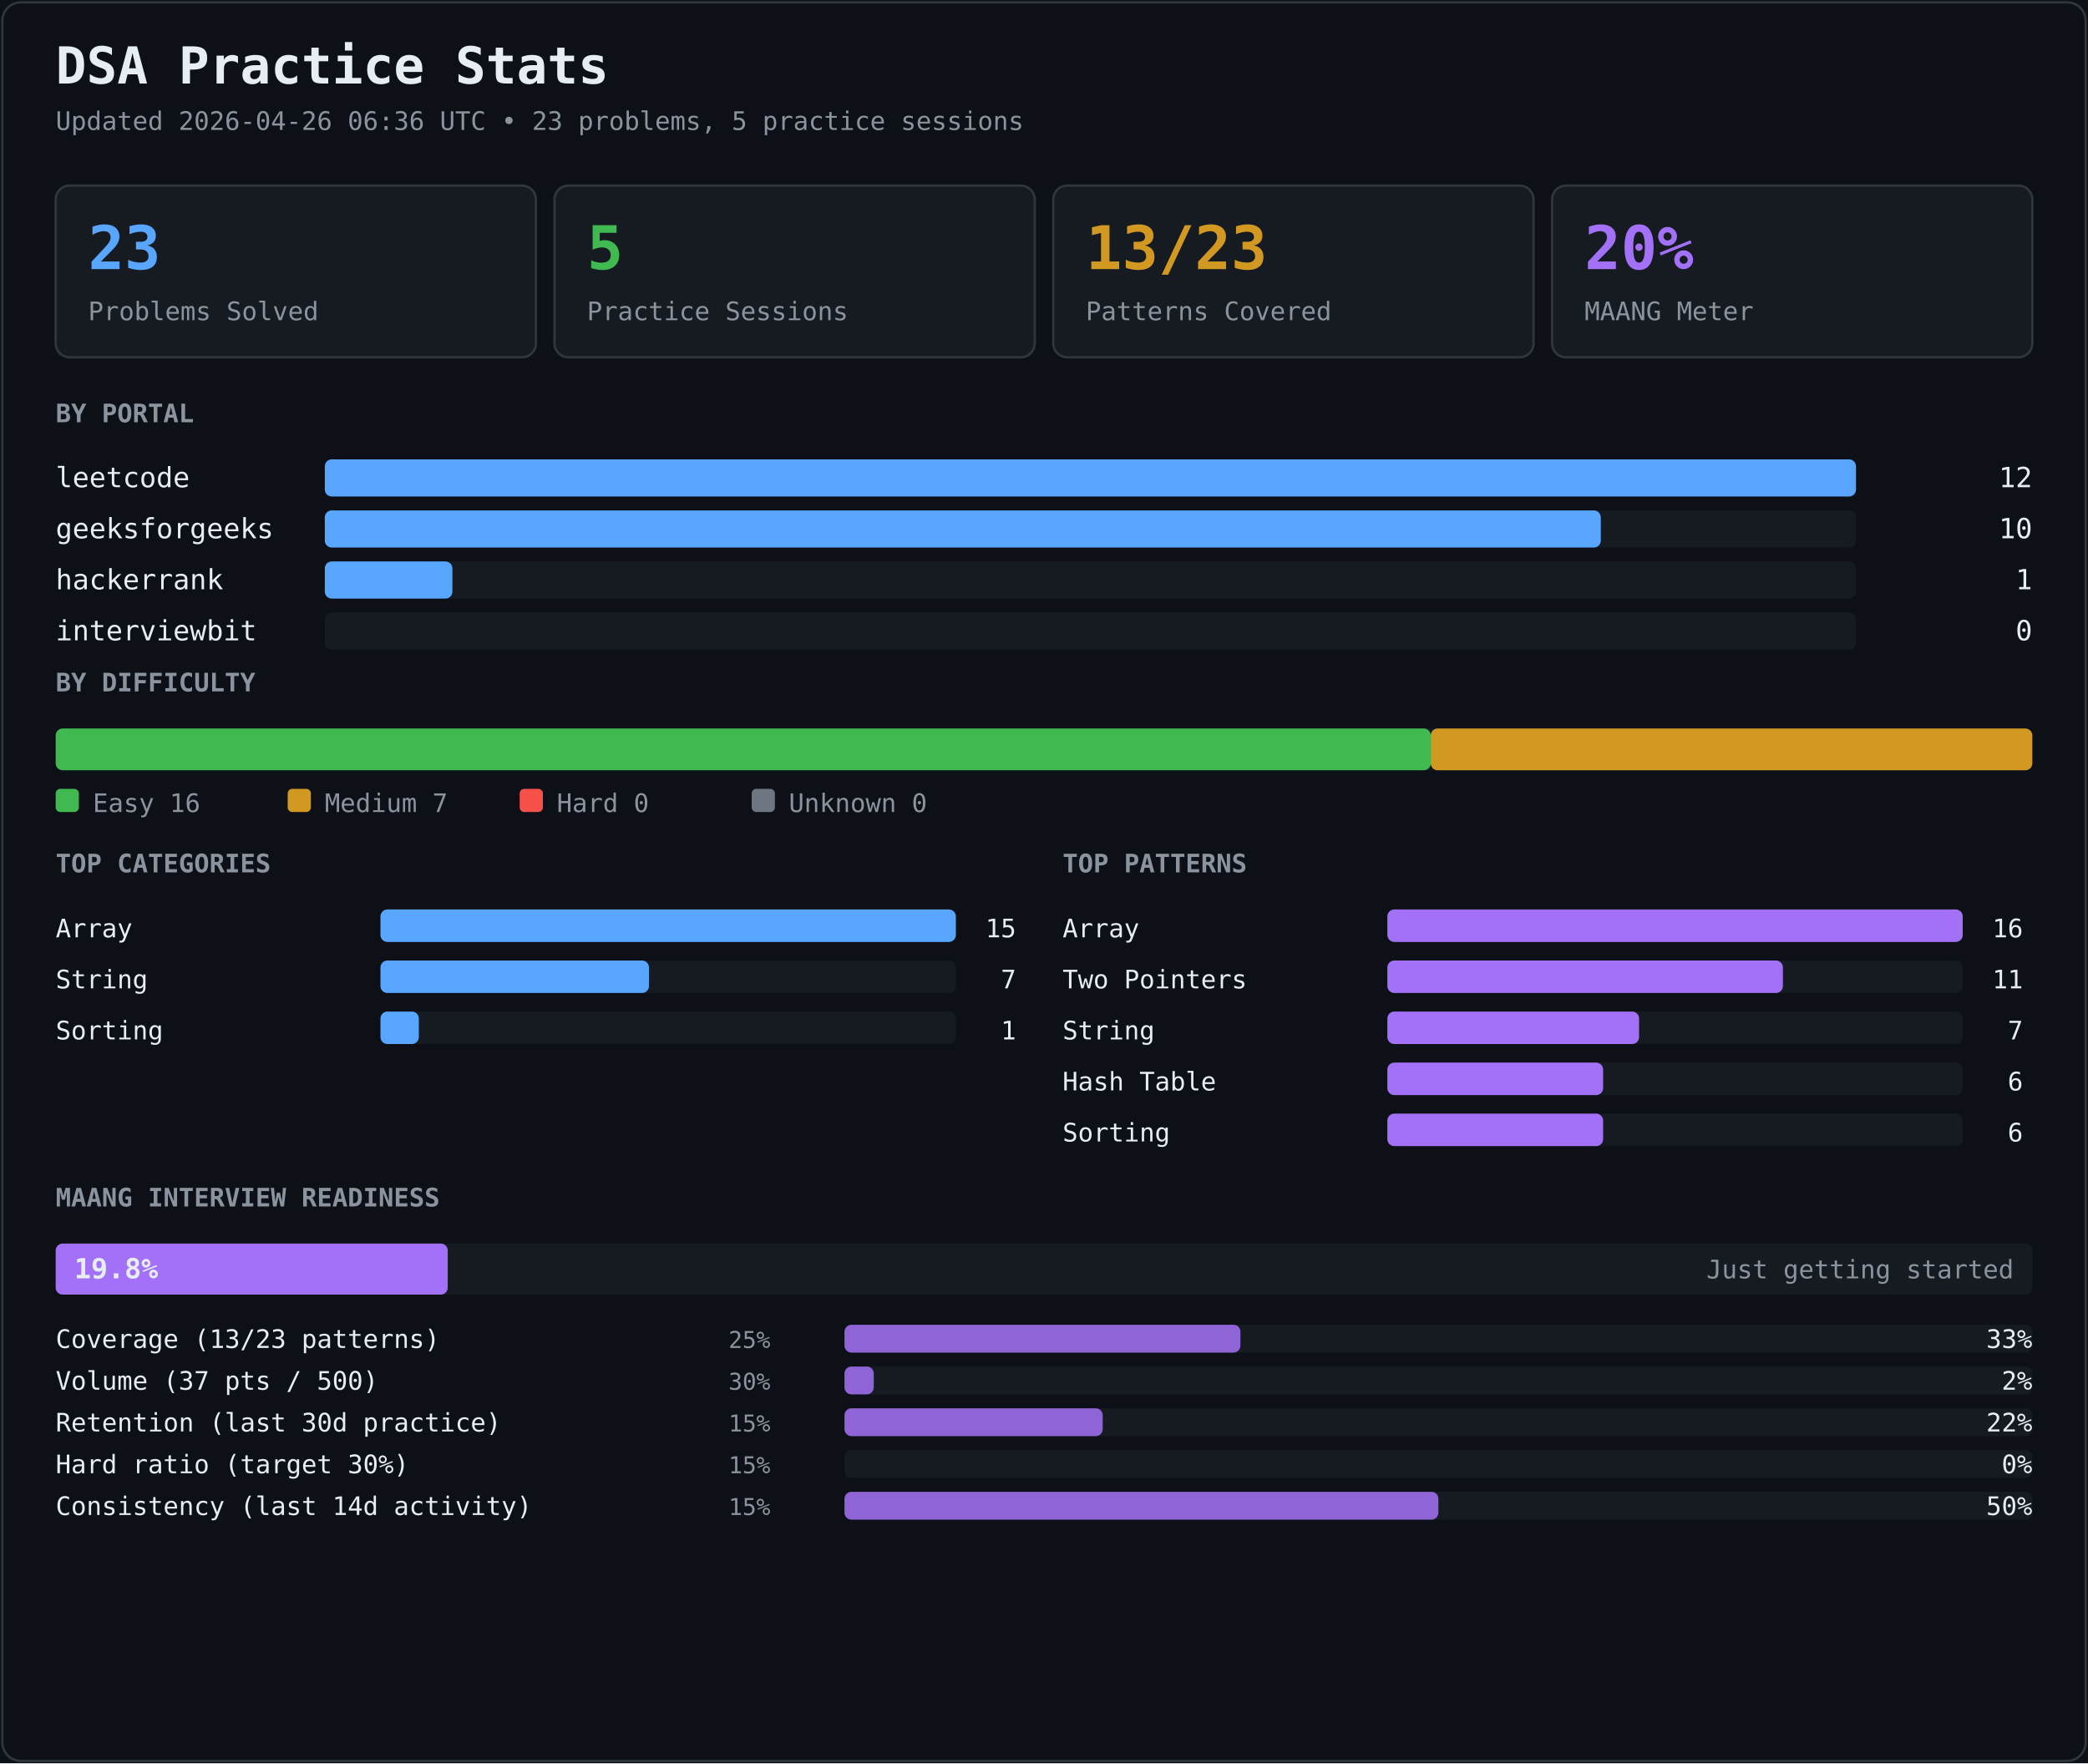
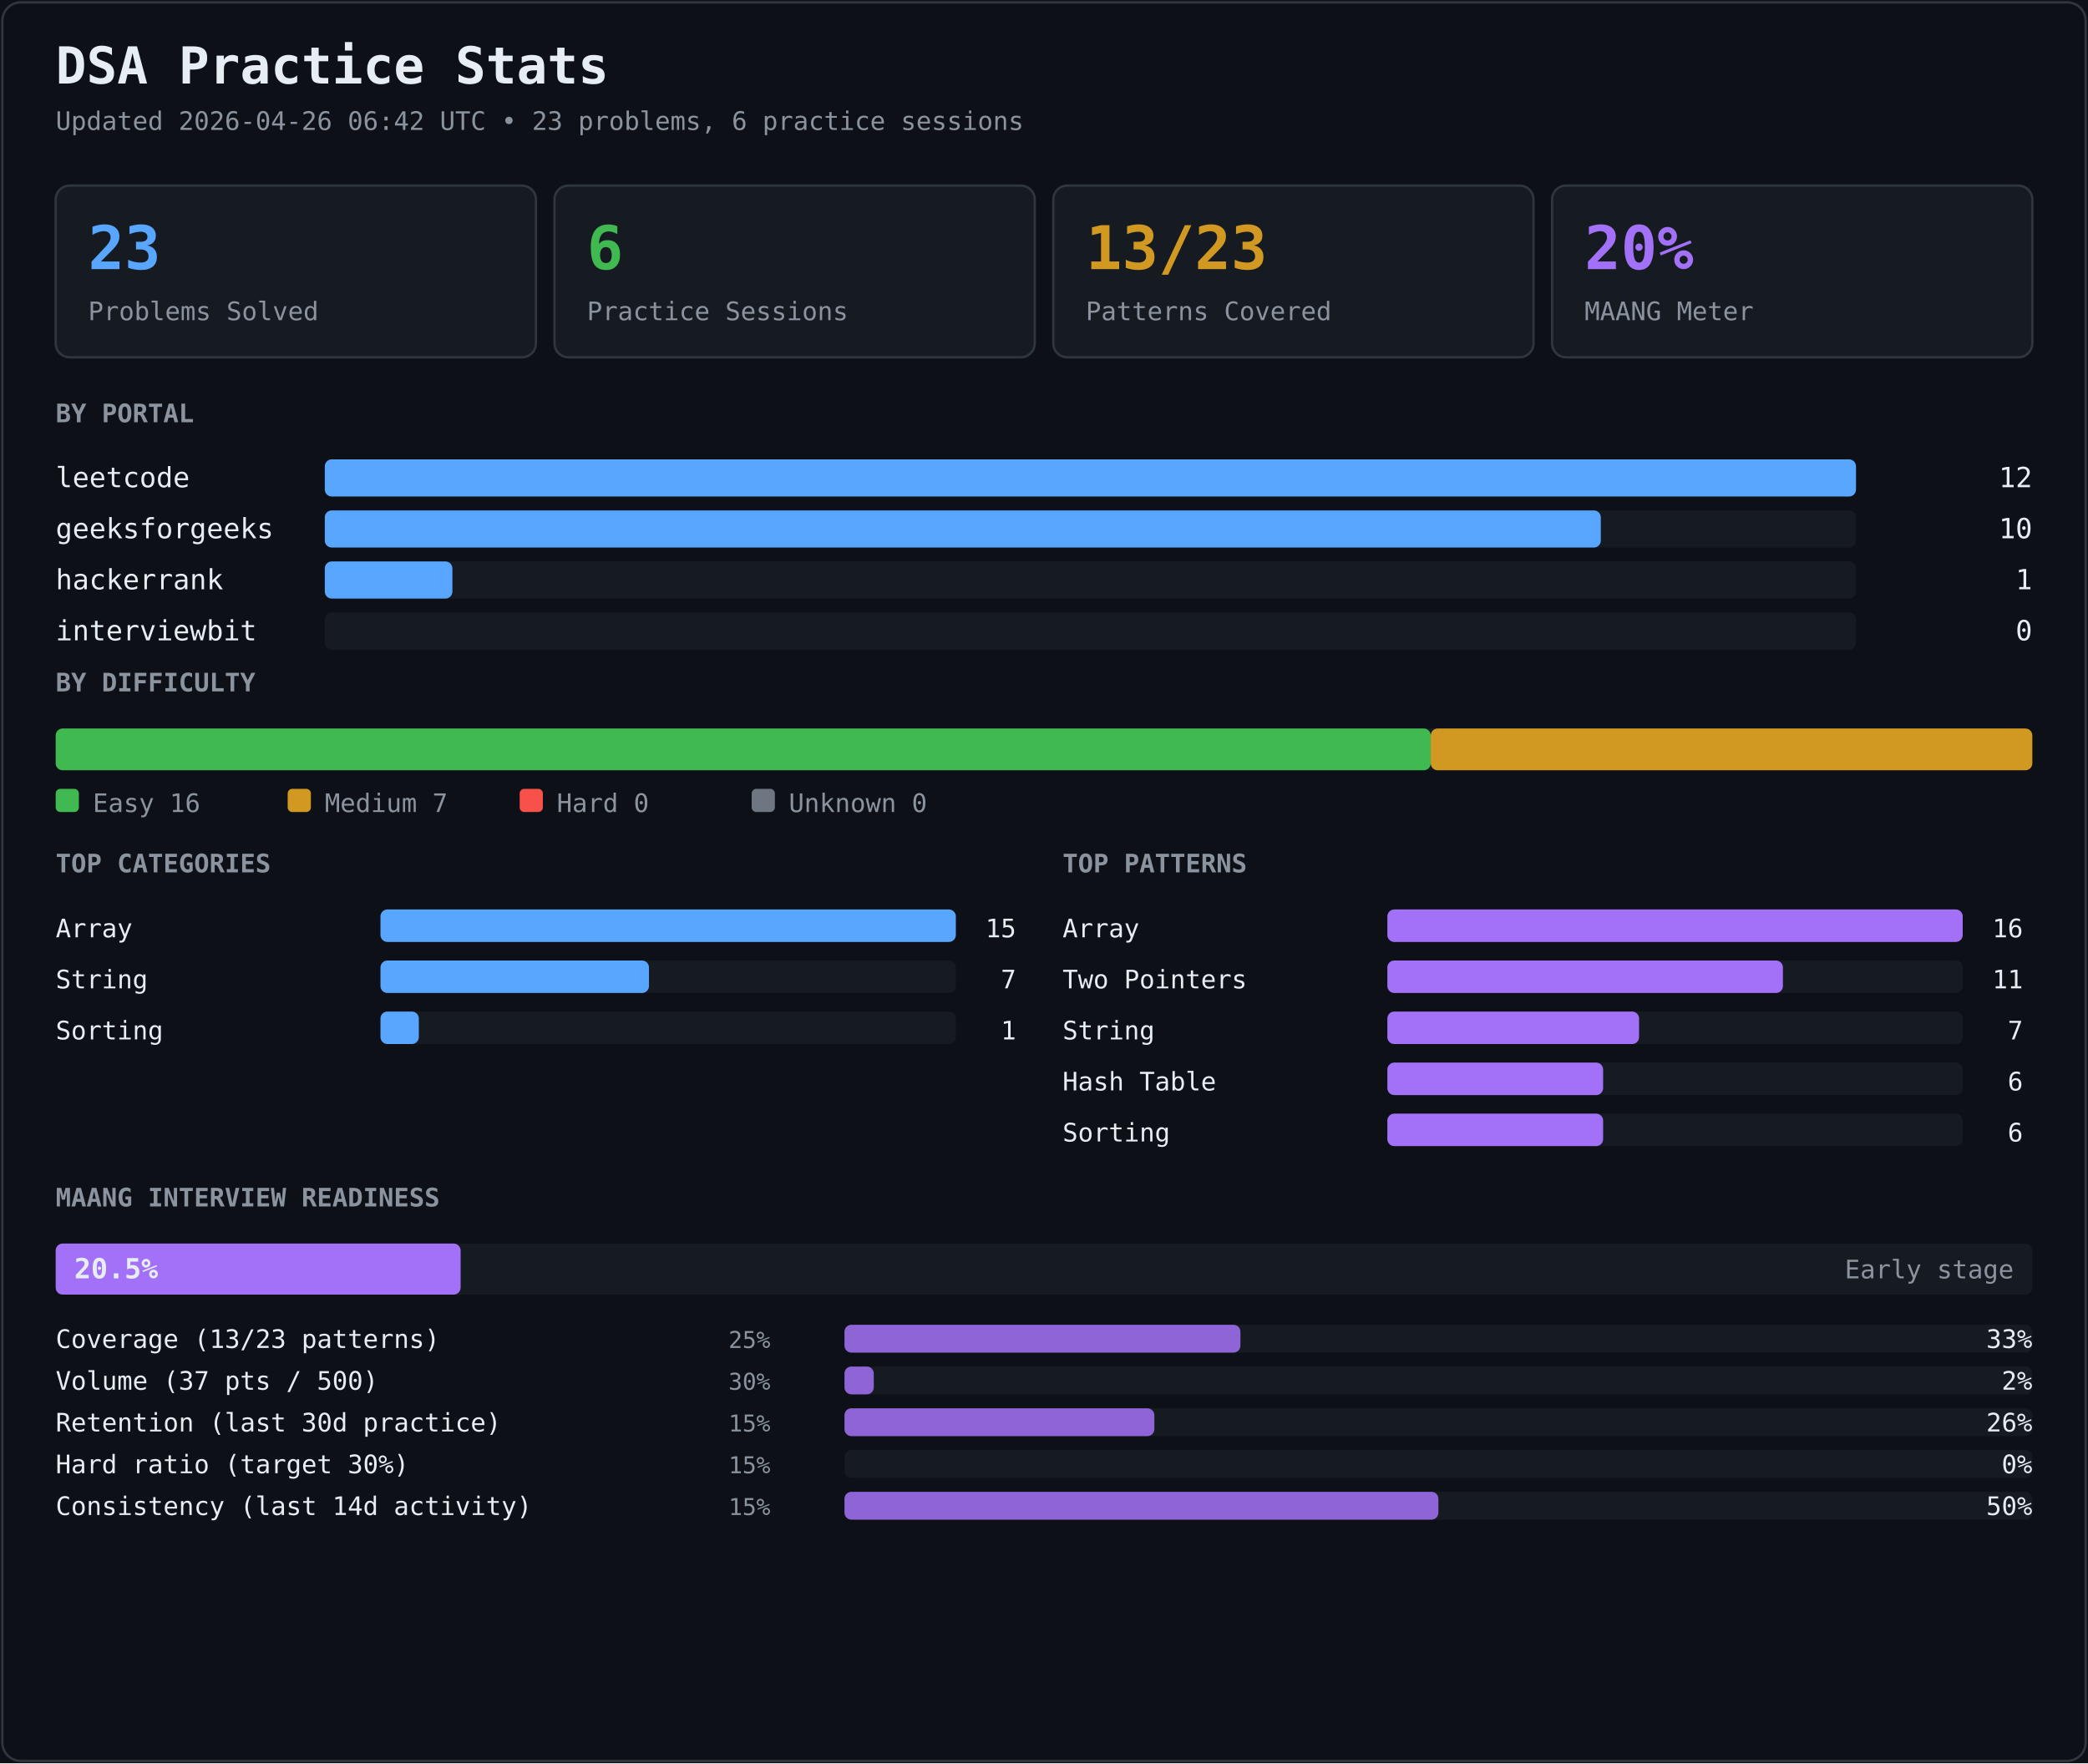
<svg xmlns="http://www.w3.org/2000/svg" width="900" height="760" viewBox="0 0 900 760">
  <rect width="900" height="760" fill="#0d1117" />
  <rect x="1" y="1" width="898" height="758" fill="none" stroke="#30363d" rx="8" />
  <text x="24" y="36" font-family="ui-monospace, SFMono-Regular, Menlo, Consolas, monospace" font-size="22" font-weight="700" fill="#e6edf3" text-anchor="start">DSA Practice Stats</text>
-   <text x="24" y="56" font-family="ui-monospace, SFMono-Regular, Menlo, Consolas, monospace" font-size="11" font-weight="400" fill="#8b949e" text-anchor="start">Updated 2026-04-26 06:36 UTC • 23 problems, 5 practice sessions</text>
+   <text x="24" y="56" font-family="ui-monospace, SFMono-Regular, Menlo, Consolas, monospace" font-size="11" font-weight="400" fill="#8b949e" text-anchor="start">Updated 2026-04-26 06:42 UTC • 23 problems, 6 practice sessions</text>
  <rect x="24" y="80" width="207" height="74" rx="6" fill="#161b22" stroke="#30363d" />
  <text x="38" y="116" font-family="ui-monospace, SFMono-Regular, Menlo, Consolas, monospace" font-size="26" font-weight="700" fill="#58a6ff" text-anchor="start">23</text>
  <text x="38" y="138" font-family="ui-monospace, SFMono-Regular, Menlo, Consolas, monospace" font-size="11" font-weight="400" fill="#8b949e" text-anchor="start">Problems Solved</text>
  <rect x="239" y="80" width="207" height="74" rx="6" fill="#161b22" stroke="#30363d" />
-   <text x="253" y="116" font-family="ui-monospace, SFMono-Regular, Menlo, Consolas, monospace" font-size="26" font-weight="700" fill="#3fb950" text-anchor="start">5</text>
+   <text x="253" y="116" font-family="ui-monospace, SFMono-Regular, Menlo, Consolas, monospace" font-size="26" font-weight="700" fill="#3fb950" text-anchor="start">6</text>
  <text x="253" y="138" font-family="ui-monospace, SFMono-Regular, Menlo, Consolas, monospace" font-size="11" font-weight="400" fill="#8b949e" text-anchor="start">Practice Sessions</text>
  <rect x="454" y="80" width="207" height="74" rx="6" fill="#161b22" stroke="#30363d" />
  <text x="468" y="116" font-family="ui-monospace, SFMono-Regular, Menlo, Consolas, monospace" font-size="26" font-weight="700" fill="#d29922" text-anchor="start">13/23</text>
  <text x="468" y="138" font-family="ui-monospace, SFMono-Regular, Menlo, Consolas, monospace" font-size="11" font-weight="400" fill="#8b949e" text-anchor="start">Patterns Covered</text>
  <rect x="669" y="80" width="207" height="74" rx="6" fill="#161b22" stroke="#30363d" />
  <text x="683" y="116" font-family="ui-monospace, SFMono-Regular, Menlo, Consolas, monospace" font-size="26" font-weight="700" fill="#a371f7" text-anchor="start">20%</text>
  <text x="683" y="138" font-family="ui-monospace, SFMono-Regular, Menlo, Consolas, monospace" font-size="11" font-weight="400" fill="#8b949e" text-anchor="start">MAANG Meter</text>
  <text x="24" y="182" font-family="ui-monospace, SFMono-Regular, Menlo, Consolas, monospace" font-size="11" font-weight="700" fill="#8b949e" text-anchor="start">BY PORTAL</text>
  <text x="24" y="210" font-family="ui-monospace, SFMono-Regular, Menlo, Consolas, monospace" font-size="12" font-weight="400" fill="#e6edf3" text-anchor="start">leetcode</text>
  <rect x="140" y="198" width="660" height="16" rx="3" fill="#161b22" opacity="1" />
  <rect x="140" y="198" width="660" height="16" rx="3" fill="#58a6ff" opacity="1" />
  <text x="876" y="210" font-family="ui-monospace, SFMono-Regular, Menlo, Consolas, monospace" font-size="12" font-weight="400" fill="#e6edf3" text-anchor="end">12</text>
  <text x="24" y="232" font-family="ui-monospace, SFMono-Regular, Menlo, Consolas, monospace" font-size="12" font-weight="400" fill="#e6edf3" text-anchor="start">geeksforgeeks</text>
  <rect x="140" y="220" width="660" height="16" rx="3" fill="#161b22" opacity="1" />
  <rect x="140" y="220" width="550" height="16" rx="3" fill="#58a6ff" opacity="1" />
  <text x="876" y="232" font-family="ui-monospace, SFMono-Regular, Menlo, Consolas, monospace" font-size="12" font-weight="400" fill="#e6edf3" text-anchor="end">10</text>
  <text x="24" y="254" font-family="ui-monospace, SFMono-Regular, Menlo, Consolas, monospace" font-size="12" font-weight="400" fill="#e6edf3" text-anchor="start">hackerrank</text>
  <rect x="140" y="242" width="660" height="16" rx="3" fill="#161b22" opacity="1" />
  <rect x="140" y="242" width="55" height="16" rx="3" fill="#58a6ff" opacity="1" />
  <text x="876" y="254" font-family="ui-monospace, SFMono-Regular, Menlo, Consolas, monospace" font-size="12" font-weight="400" fill="#e6edf3" text-anchor="end">1</text>
  <text x="24" y="276" font-family="ui-monospace, SFMono-Regular, Menlo, Consolas, monospace" font-size="12" font-weight="400" fill="#e6edf3" text-anchor="start">interviewbit</text>
  <rect x="140" y="264" width="660" height="16" rx="3" fill="#161b22" opacity="1" />
  <text x="876" y="276" font-family="ui-monospace, SFMono-Regular, Menlo, Consolas, monospace" font-size="12" font-weight="400" fill="#e6edf3" text-anchor="end">0</text>
  <text x="24" y="298" font-family="ui-monospace, SFMono-Regular, Menlo, Consolas, monospace" font-size="11" font-weight="700" fill="#8b949e" text-anchor="start">BY DIFFICULTY</text>
  <rect x="24" y="314" width="852" height="18" rx="3" fill="#161b22" opacity="1" />
  <rect x="24" y="314" width="592.696" height="18" rx="3" fill="#3fb950" opacity="1" />
  <rect x="616.696" y="314" width="259.304" height="18" rx="3" fill="#d29922" opacity="1" />
  <rect x="24" y="340" width="10" height="10" rx="2" fill="#3fb950" />
  <text x="40" y="350" font-family="ui-monospace, SFMono-Regular, Menlo, Consolas, monospace" font-size="11" font-weight="400" fill="#8b949e" text-anchor="start">Easy 16</text>
  <rect x="124" y="340" width="10" height="10" rx="2" fill="#d29922" />
  <text x="140" y="350" font-family="ui-monospace, SFMono-Regular, Menlo, Consolas, monospace" font-size="11" font-weight="400" fill="#8b949e" text-anchor="start">Medium 7</text>
  <rect x="224" y="340" width="10" height="10" rx="2" fill="#f85149" />
  <text x="240" y="350" font-family="ui-monospace, SFMono-Regular, Menlo, Consolas, monospace" font-size="11" font-weight="400" fill="#8b949e" text-anchor="start">Hard 0</text>
  <rect x="324" y="340" width="10" height="10" rx="2" fill="#6e7681" />
  <text x="340" y="350" font-family="ui-monospace, SFMono-Regular, Menlo, Consolas, monospace" font-size="11" font-weight="400" fill="#8b949e" text-anchor="start">Unknown 0</text>
  <text x="24" y="376" font-family="ui-monospace, SFMono-Regular, Menlo, Consolas, monospace" font-size="11" font-weight="700" fill="#8b949e" text-anchor="start">TOP CATEGORIES</text>
  <text x="458" y="376" font-family="ui-monospace, SFMono-Regular, Menlo, Consolas, monospace" font-size="11" font-weight="700" fill="#8b949e" text-anchor="start">TOP PATTERNS</text>
  <text x="24" y="404" font-family="ui-monospace, SFMono-Regular, Menlo, Consolas, monospace" font-size="11" font-weight="400" fill="#e6edf3" text-anchor="start">Array</text>
  <rect x="164" y="392" width="248" height="14" rx="3" fill="#161b22" opacity="1" />
  <rect x="164" y="392" width="248" height="14" rx="3" fill="#58a6ff" opacity="1" />
  <text x="438" y="404" font-family="ui-monospace, SFMono-Regular, Menlo, Consolas, monospace" font-size="11" font-weight="400" fill="#e6edf3" text-anchor="end">15</text>
  <text x="458" y="404" font-family="ui-monospace, SFMono-Regular, Menlo, Consolas, monospace" font-size="11" font-weight="400" fill="#e6edf3" text-anchor="start">Array</text>
  <rect x="598" y="392" width="248" height="14" rx="3" fill="#161b22" opacity="1" />
  <rect x="598" y="392" width="248" height="14" rx="3" fill="#a371f7" opacity="1" />
  <text x="872" y="404" font-family="ui-monospace, SFMono-Regular, Menlo, Consolas, monospace" font-size="11" font-weight="400" fill="#e6edf3" text-anchor="end">16</text>
  <text x="24" y="426" font-family="ui-monospace, SFMono-Regular, Menlo, Consolas, monospace" font-size="11" font-weight="400" fill="#e6edf3" text-anchor="start">String</text>
  <rect x="164" y="414" width="248" height="14" rx="3" fill="#161b22" opacity="1" />
  <rect x="164" y="414" width="115.733" height="14" rx="3" fill="#58a6ff" opacity="1" />
  <text x="438" y="426" font-family="ui-monospace, SFMono-Regular, Menlo, Consolas, monospace" font-size="11" font-weight="400" fill="#e6edf3" text-anchor="end">7</text>
  <text x="458" y="426" font-family="ui-monospace, SFMono-Regular, Menlo, Consolas, monospace" font-size="11" font-weight="400" fill="#e6edf3" text-anchor="start">Two Pointers</text>
  <rect x="598" y="414" width="248" height="14" rx="3" fill="#161b22" opacity="1" />
  <rect x="598" y="414" width="170.5" height="14" rx="3" fill="#a371f7" opacity="1" />
  <text x="872" y="426" font-family="ui-monospace, SFMono-Regular, Menlo, Consolas, monospace" font-size="11" font-weight="400" fill="#e6edf3" text-anchor="end">11</text>
  <text x="24" y="448" font-family="ui-monospace, SFMono-Regular, Menlo, Consolas, monospace" font-size="11" font-weight="400" fill="#e6edf3" text-anchor="start">Sorting</text>
  <rect x="164" y="436" width="248" height="14" rx="3" fill="#161b22" opacity="1" />
  <rect x="164" y="436" width="16.533" height="14" rx="3" fill="#58a6ff" opacity="1" />
  <text x="438" y="448" font-family="ui-monospace, SFMono-Regular, Menlo, Consolas, monospace" font-size="11" font-weight="400" fill="#e6edf3" text-anchor="end">1</text>
  <text x="458" y="448" font-family="ui-monospace, SFMono-Regular, Menlo, Consolas, monospace" font-size="11" font-weight="400" fill="#e6edf3" text-anchor="start">String</text>
  <rect x="598" y="436" width="248" height="14" rx="3" fill="#161b22" opacity="1" />
  <rect x="598" y="436" width="108.5" height="14" rx="3" fill="#a371f7" opacity="1" />
  <text x="872" y="448" font-family="ui-monospace, SFMono-Regular, Menlo, Consolas, monospace" font-size="11" font-weight="400" fill="#e6edf3" text-anchor="end">7</text>
  <text x="458" y="470" font-family="ui-monospace, SFMono-Regular, Menlo, Consolas, monospace" font-size="11" font-weight="400" fill="#e6edf3" text-anchor="start">Hash Table</text>
  <rect x="598" y="458" width="248" height="14" rx="3" fill="#161b22" opacity="1" />
  <rect x="598" y="458" width="93" height="14" rx="3" fill="#a371f7" opacity="1" />
  <text x="872" y="470" font-family="ui-monospace, SFMono-Regular, Menlo, Consolas, monospace" font-size="11" font-weight="400" fill="#e6edf3" text-anchor="end">6</text>
  <text x="458" y="492" font-family="ui-monospace, SFMono-Regular, Menlo, Consolas, monospace" font-size="11" font-weight="400" fill="#e6edf3" text-anchor="start">Sorting</text>
  <rect x="598" y="480" width="248" height="14" rx="3" fill="#161b22" opacity="1" />
  <rect x="598" y="480" width="93" height="14" rx="3" fill="#a371f7" opacity="1" />
  <text x="872" y="492" font-family="ui-monospace, SFMono-Regular, Menlo, Consolas, monospace" font-size="11" font-weight="400" fill="#e6edf3" text-anchor="end">6</text>
  <text x="24" y="520" font-family="ui-monospace, SFMono-Regular, Menlo, Consolas, monospace" font-size="11" font-weight="700" fill="#8b949e" text-anchor="start">MAANG INTERVIEW READINESS</text>
  <rect x="24" y="536" width="852" height="22" rx="3" fill="#161b22" opacity="1" />
-   <rect x="24" y="536" width="168.987" height="22" rx="3" fill="#a371f7" opacity="1" />
-   <text x="32" y="551" font-family="ui-monospace, SFMono-Regular, Menlo, Consolas, monospace" font-size="12" font-weight="700" fill="#e6edf3" text-anchor="start">19.8%</text>
-   <text x="868" y="551" font-family="ui-monospace, SFMono-Regular, Menlo, Consolas, monospace" font-size="11" font-weight="400" fill="#8b949e" text-anchor="end">Just getting started</text>
+   <rect x="24" y="536" width="174.544" height="22" rx="3" fill="#a371f7" opacity="1" />
+   <text x="32" y="551" font-family="ui-monospace, SFMono-Regular, Menlo, Consolas, monospace" font-size="12" font-weight="700" fill="#e6edf3" text-anchor="start">20.5%</text>
+   <text x="868" y="551" font-family="ui-monospace, SFMono-Regular, Menlo, Consolas, monospace" font-size="11" font-weight="400" fill="#8b949e" text-anchor="end">Early stage</text>
  <text x="24" y="581" font-family="ui-monospace, SFMono-Regular, Menlo, Consolas, monospace" font-size="11" font-weight="400" fill="#e6edf3" text-anchor="start">Coverage (13/23 patterns)</text>
  <text x="314" y="581" font-family="ui-monospace, SFMono-Regular, Menlo, Consolas, monospace" font-size="10" font-weight="400" fill="#8b949e" text-anchor="start">25%</text>
  <rect x="364" y="571" width="512" height="12" rx="3" fill="#161b22" opacity="1" />
  <rect x="364" y="571" width="170.667" height="12" rx="3" fill="#a371f7" opacity="0.85" />
  <text x="876" y="581" font-family="ui-monospace, SFMono-Regular, Menlo, Consolas, monospace" font-size="11" font-weight="400" fill="#e6edf3" text-anchor="end">33%</text>
  <text x="24" y="599" font-family="ui-monospace, SFMono-Regular, Menlo, Consolas, monospace" font-size="11" font-weight="400" fill="#e6edf3" text-anchor="start">Volume (37 pts / 500)</text>
  <text x="314" y="599" font-family="ui-monospace, SFMono-Regular, Menlo, Consolas, monospace" font-size="10" font-weight="400" fill="#8b949e" text-anchor="start">30%</text>
  <rect x="364" y="589" width="512" height="12" rx="3" fill="#161b22" opacity="1" />
  <rect x="364" y="589" width="12.629" height="12" rx="3" fill="#a371f7" opacity="0.85" />
  <text x="876" y="599" font-family="ui-monospace, SFMono-Regular, Menlo, Consolas, monospace" font-size="11" font-weight="400" fill="#e6edf3" text-anchor="end">2%</text>
  <text x="24" y="617" font-family="ui-monospace, SFMono-Regular, Menlo, Consolas, monospace" font-size="11" font-weight="400" fill="#e6edf3" text-anchor="start">Retention (last 30d practice)</text>
  <text x="314" y="617" font-family="ui-monospace, SFMono-Regular, Menlo, Consolas, monospace" font-size="10" font-weight="400" fill="#8b949e" text-anchor="start">15%</text>
  <rect x="364" y="607" width="512" height="12" rx="3" fill="#161b22" opacity="1" />
-   <rect x="364" y="607" width="111.304" height="12" rx="3" fill="#a371f7" opacity="0.85" />
-   <text x="876" y="617" font-family="ui-monospace, SFMono-Regular, Menlo, Consolas, monospace" font-size="11" font-weight="400" fill="#e6edf3" text-anchor="end">22%</text>
+   <rect x="364" y="607" width="133.565" height="12" rx="3" fill="#a371f7" opacity="0.85" />
+   <text x="876" y="617" font-family="ui-monospace, SFMono-Regular, Menlo, Consolas, monospace" font-size="11" font-weight="400" fill="#e6edf3" text-anchor="end">26%</text>
  <text x="24" y="635" font-family="ui-monospace, SFMono-Regular, Menlo, Consolas, monospace" font-size="11" font-weight="400" fill="#e6edf3" text-anchor="start">Hard ratio (target 30%)</text>
  <text x="314" y="635" font-family="ui-monospace, SFMono-Regular, Menlo, Consolas, monospace" font-size="10" font-weight="400" fill="#8b949e" text-anchor="start">15%</text>
  <rect x="364" y="625" width="512" height="12" rx="3" fill="#161b22" opacity="1" />
  <rect x="364" y="625" width="0" height="12" rx="3" fill="#a371f7" opacity="0.85" />
  <text x="876" y="635" font-family="ui-monospace, SFMono-Regular, Menlo, Consolas, monospace" font-size="11" font-weight="400" fill="#e6edf3" text-anchor="end">0%</text>
  <text x="24" y="653" font-family="ui-monospace, SFMono-Regular, Menlo, Consolas, monospace" font-size="11" font-weight="400" fill="#e6edf3" text-anchor="start">Consistency (last 14d activity)</text>
  <text x="314" y="653" font-family="ui-monospace, SFMono-Regular, Menlo, Consolas, monospace" font-size="10" font-weight="400" fill="#8b949e" text-anchor="start">15%</text>
  <rect x="364" y="643" width="512" height="12" rx="3" fill="#161b22" opacity="1" />
  <rect x="364" y="643" width="256" height="12" rx="3" fill="#a371f7" opacity="0.85" />
  <text x="876" y="653" font-family="ui-monospace, SFMono-Regular, Menlo, Consolas, monospace" font-size="11" font-weight="400" fill="#e6edf3" text-anchor="end">50%</text>
</svg>
